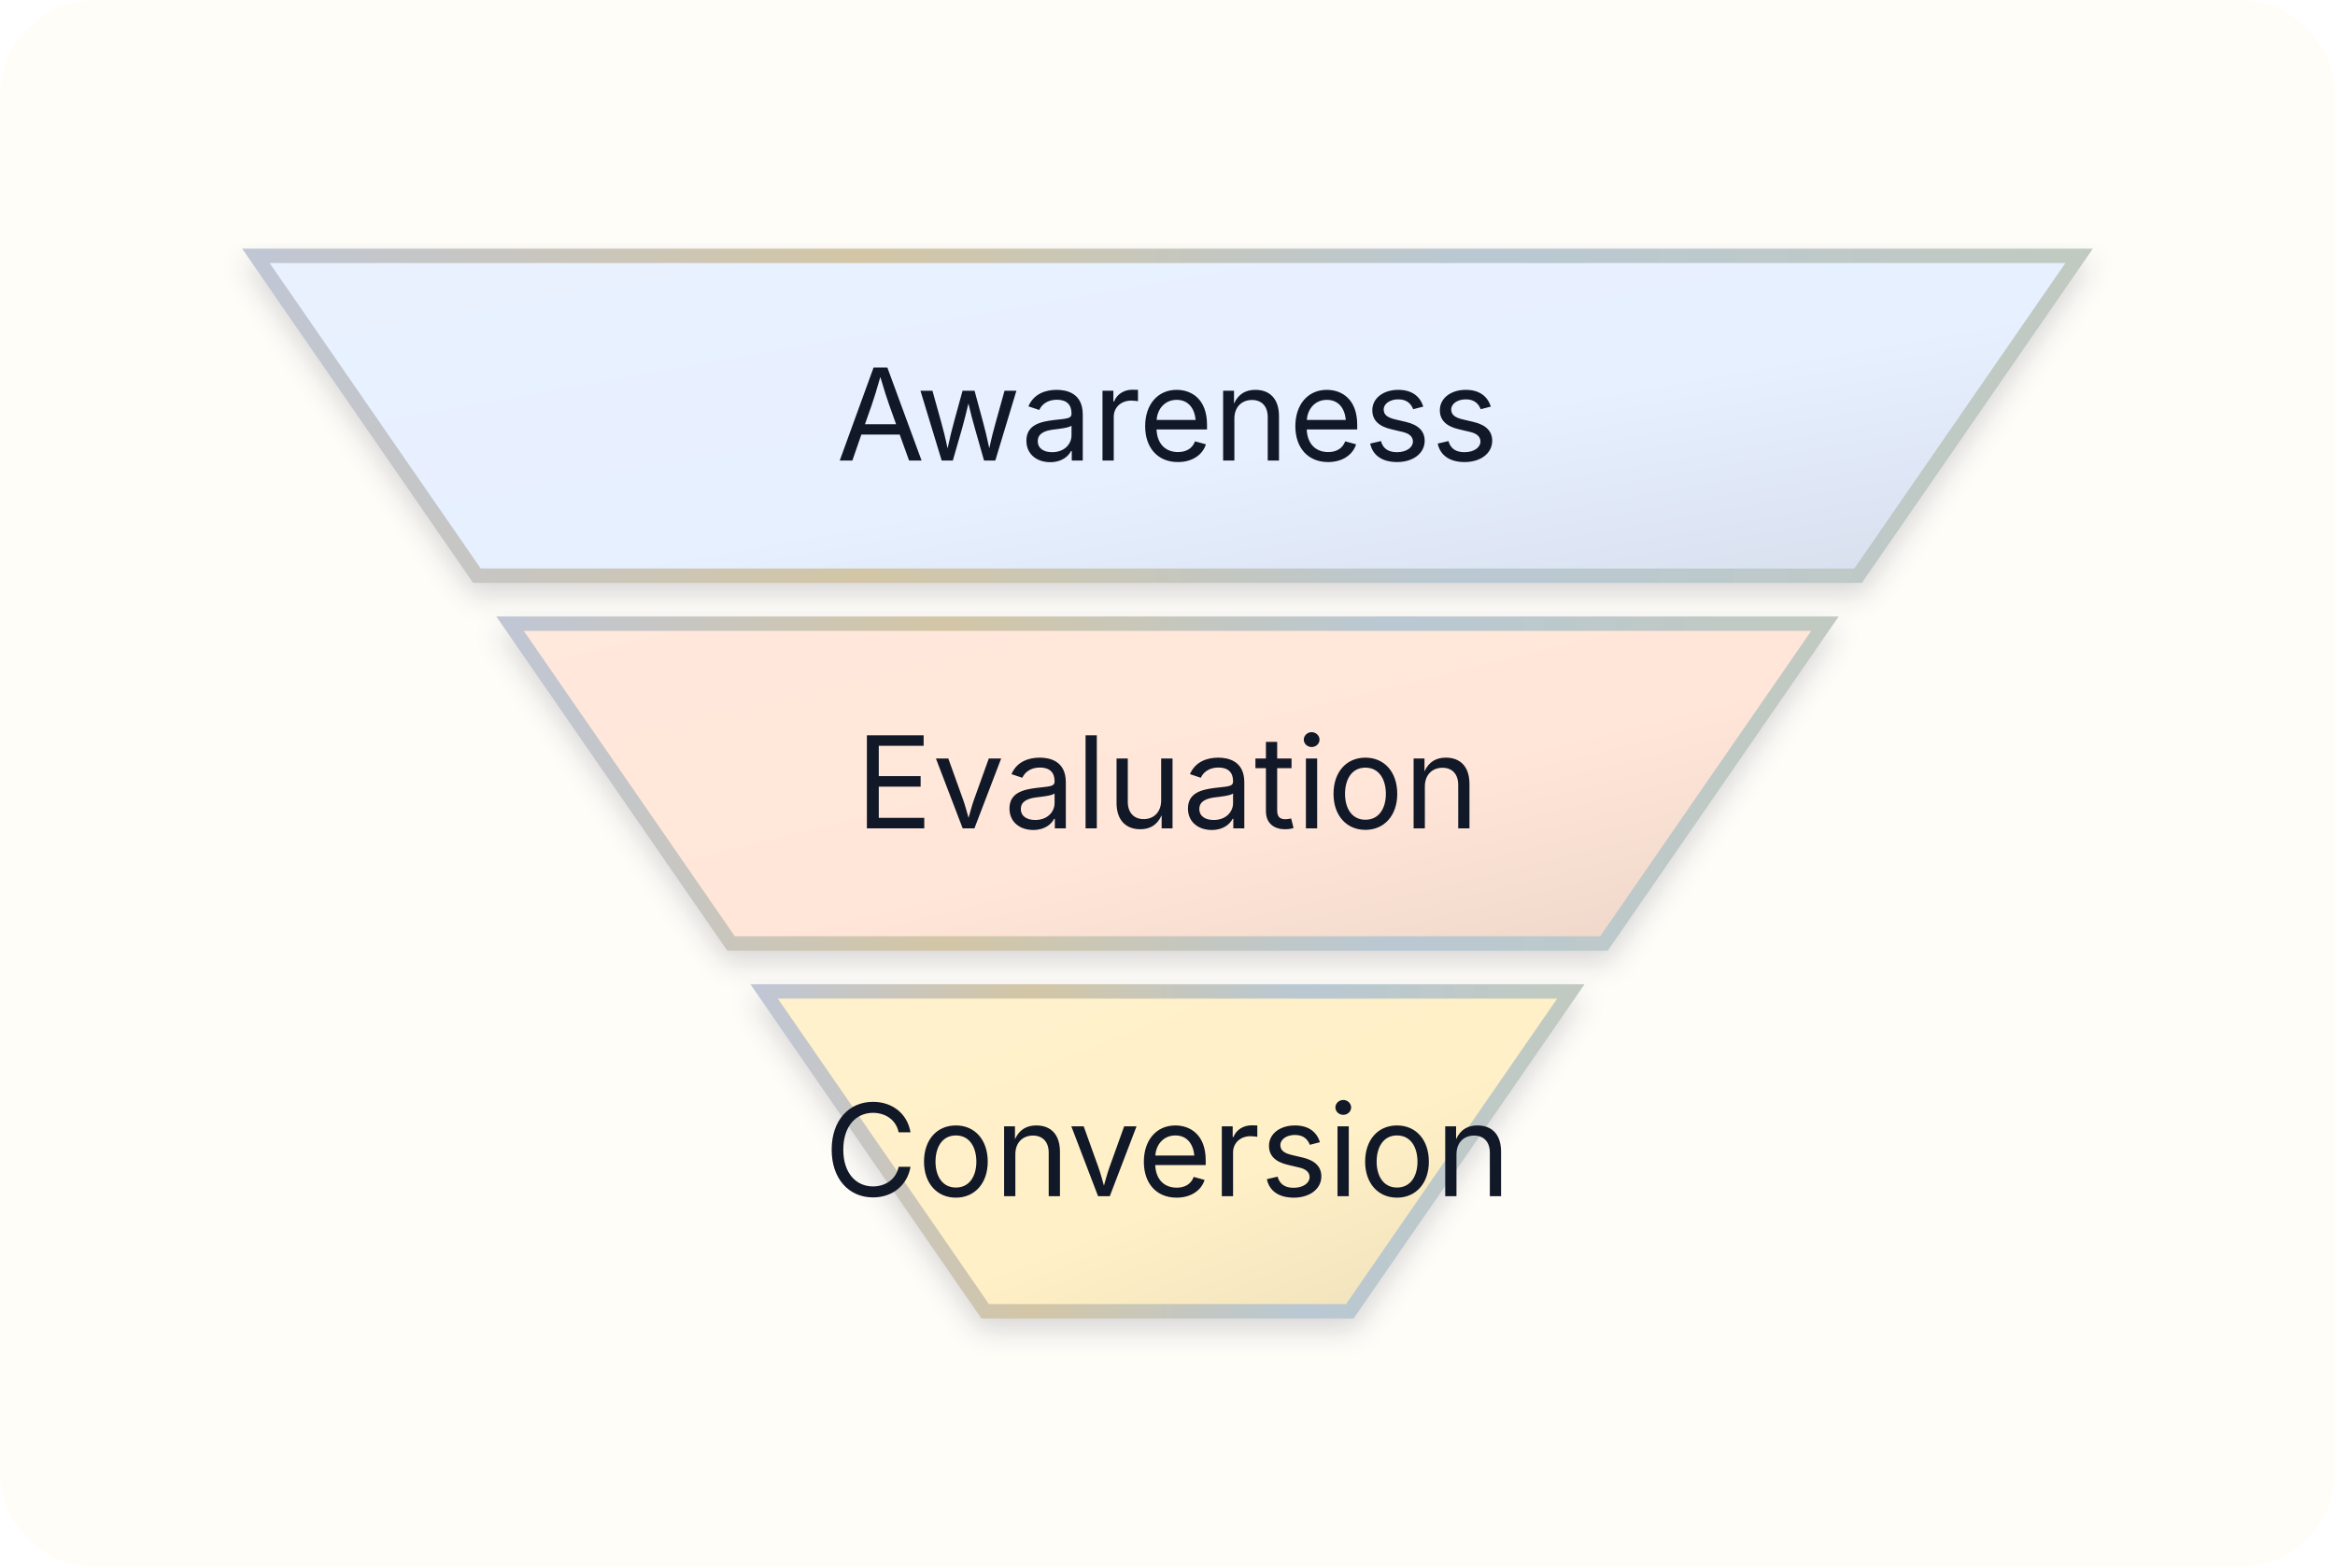
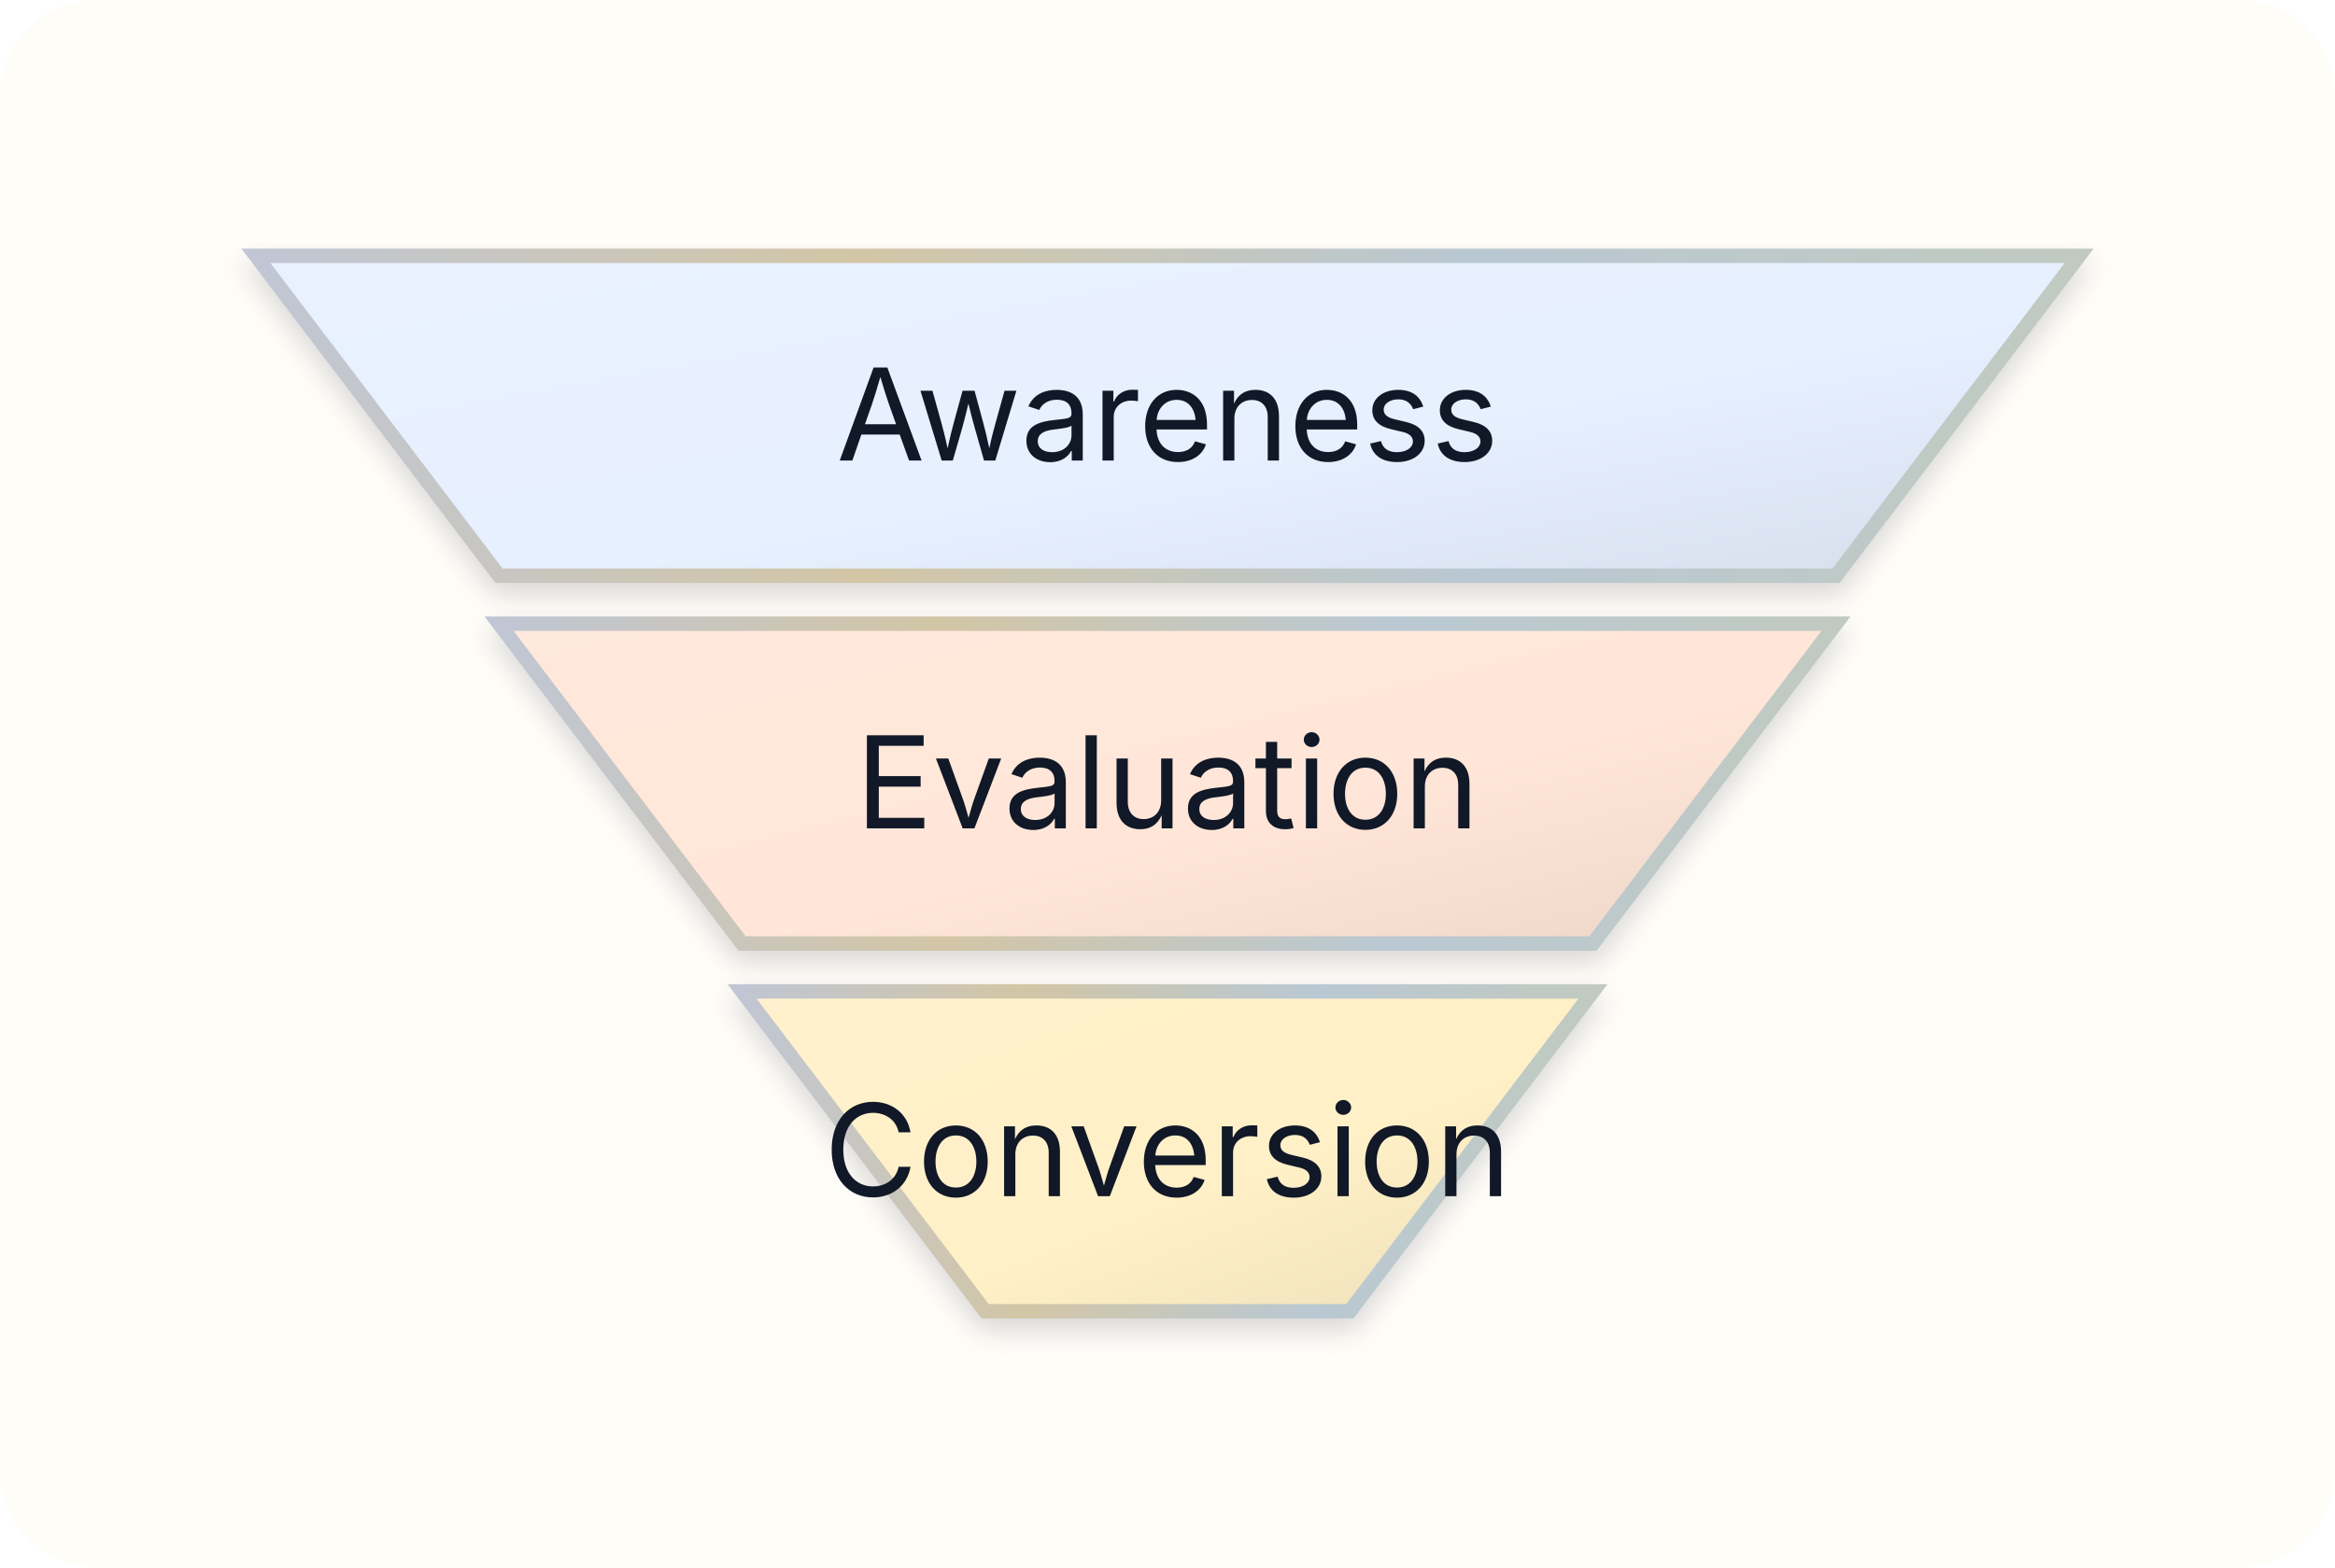
<svg xmlns="http://www.w3.org/2000/svg" width="292.00" height="196.00" viewBox="0 0 292.00 196.00">
  <defs>
    <marker id="arrowhead" markerWidth="10" markerHeight="7" refX="9" refY="3.5" orient="auto">
      <polygon points="0 0, 10 3.5, 0 7" fill="#173F6D" />
    </marker>
  </defs>
  <rect width="292.00" height="196.00" fill="#FFFDF8" rx="12.00" ry="12.00" />
  <g transform="translate(32.00,32.00)">
    <defs>
      <linearGradient id="node-0-fill-gradient" x1="0%" y1="0%" x2="100%" y2="100%">
        <stop offset="0%" stop-color="#E9F1FF" />
        <stop offset="58%" stop-color="#E7F0FF" />
        <stop offset="100%" stop-color="#D6DEEC" />
      </linearGradient>
      <linearGradient id="node-0-stroke-gradient" x1="0%" y1="0%" x2="100%" y2="0%">
        <stop offset="0%" stop-color="#C0C6D3" />
        <stop offset="33%" stop-color="#D3C6A6" />
        <stop offset="67%" stop-color="#B9C8D3" />
        <stop offset="100%" stop-color="#C1CAC1" />
      </linearGradient>
    </defs>
    <defs>
      <filter id="node-0-soft-shadow" x="-8%" y="-8%" width="124%" height="136%" color-interpolation-filters="sRGB">
        <feGaussianBlur in="SourceAlpha" stdDeviation="1.65" result="shadow-blur" />
        <feOffset in="shadow-blur" dx="0.00" dy="1.55" result="shadow-offset" />
        <feFlood flood-color="#0F172A" flood-opacity="0.16" result="shadow-color" />
        <feComposite in="shadow-color" in2="shadow-offset" operator="in" result="shadow" />
        <feMerge>
          <feMergeNode in="shadow" />
          <feMergeNode in="SourceGraphic" />
        </feMerge>
      </filter>
    </defs>
-     <polygon points="0.00,0 228.00,0 200.36,40.00 27.64,40.00" fill="url(#node-0-fill-gradient)" stroke="url(#node-0-stroke-gradient)" stroke-width="1.80" filter="url(#node-0-soft-shadow)" />
+     <polygon points="0.00,0 228.00,0 197.60,40.00 30.40,40.00" fill="url(#node-0-fill-gradient)" stroke="url(#node-0-stroke-gradient)" stroke-width="1.80" filter="url(#node-0-soft-shadow)" />
    <text x="114.00" y="25.60" text-anchor="middle" font-family="&quot;Segoe UI&quot;, Inter, Arial, sans-serif" font-size="16.00" fill="#111827">Awareness</text>
  </g>
  <g transform="translate(32.00,78.00)">
    <defs>
      <linearGradient id="node-1-fill-gradient" x1="0%" y1="0%" x2="100%" y2="100%">
        <stop offset="0%" stop-color="#FFE8DC" />
        <stop offset="58%" stop-color="#FFE6D8" />
        <stop offset="100%" stop-color="#ECD5C8" />
      </linearGradient>
      <linearGradient id="node-1-stroke-gradient" x1="0%" y1="0%" x2="100%" y2="0%">
        <stop offset="0%" stop-color="#C0C6D3" />
        <stop offset="33%" stop-color="#D3C6A6" />
        <stop offset="67%" stop-color="#B9C8D3" />
        <stop offset="100%" stop-color="#C1CAC1" />
      </linearGradient>
    </defs>
    <defs>
      <filter id="node-1-soft-shadow" x="-8%" y="-8%" width="124%" height="136%" color-interpolation-filters="sRGB">
        <feGaussianBlur in="SourceAlpha" stdDeviation="1.65" result="shadow-blur" />
        <feOffset in="shadow-blur" dx="0.00" dy="1.55" result="shadow-offset" />
        <feFlood flood-color="#0F172A" flood-opacity="0.16" result="shadow-color" />
        <feComposite in="shadow-color" in2="shadow-offset" operator="in" result="shadow" />
        <feMerge>
          <feMergeNode in="shadow" />
          <feMergeNode in="SourceGraphic" />
        </feMerge>
      </filter>
    </defs>
-     <polygon points="31.78,0 196.22,0 168.58,40.00 59.42,40.00" fill="url(#node-1-fill-gradient)" stroke="url(#node-1-stroke-gradient)" stroke-width="1.80" filter="url(#node-1-soft-shadow)" />
+     <polygon points="30.40,0 197.60,0 167.20,40.00 60.80,40.00" fill="url(#node-1-fill-gradient)" stroke="url(#node-1-stroke-gradient)" stroke-width="1.80" filter="url(#node-1-soft-shadow)" />
    <text x="114.00" y="25.60" text-anchor="middle" font-family="&quot;Segoe UI&quot;, Inter, Arial, sans-serif" font-size="16.00" fill="#111827">Evaluation</text>
  </g>
  <g transform="translate(32.00,124.00)">
    <defs>
      <linearGradient id="node-2-fill-gradient" x1="0%" y1="0%" x2="100%" y2="100%">
        <stop offset="0%" stop-color="#FFF1CD" />
        <stop offset="58%" stop-color="#FFF0C7" />
        <stop offset="100%" stop-color="#ECDEB8" />
      </linearGradient>
      <linearGradient id="node-2-stroke-gradient" x1="0%" y1="0%" x2="100%" y2="0%">
        <stop offset="0%" stop-color="#C0C6D3" />
        <stop offset="33%" stop-color="#D3C6A6" />
        <stop offset="67%" stop-color="#B9C8D3" />
        <stop offset="100%" stop-color="#C1CAC1" />
      </linearGradient>
    </defs>
    <defs>
      <filter id="node-2-soft-shadow" x="-8%" y="-8%" width="124%" height="136%" color-interpolation-filters="sRGB">
        <feGaussianBlur in="SourceAlpha" stdDeviation="1.65" result="shadow-blur" />
        <feOffset in="shadow-blur" dx="0.00" dy="1.55" result="shadow-offset" />
        <feFlood flood-color="#0F172A" flood-opacity="0.16" result="shadow-color" />
        <feComposite in="shadow-color" in2="shadow-offset" operator="in" result="shadow" />
        <feMerge>
          <feMergeNode in="shadow" />
          <feMergeNode in="SourceGraphic" />
        </feMerge>
      </filter>
    </defs>
-     <polygon points="63.56,0 164.44,0 136.80,40.00 91.20,40.00" fill="url(#node-2-fill-gradient)" stroke="url(#node-2-stroke-gradient)" stroke-width="1.80" filter="url(#node-2-soft-shadow)" />
+     <polygon points="60.80,0 167.20,0 136.80,40.00 91.20,40.00" fill="url(#node-2-fill-gradient)" stroke="url(#node-2-stroke-gradient)" stroke-width="1.80" filter="url(#node-2-soft-shadow)" />
    <text x="114.00" y="25.60" text-anchor="middle" font-family="&quot;Segoe UI&quot;, Inter, Arial, sans-serif" font-size="16.00" fill="#111827">Conversion</text>
  </g>
</svg>
